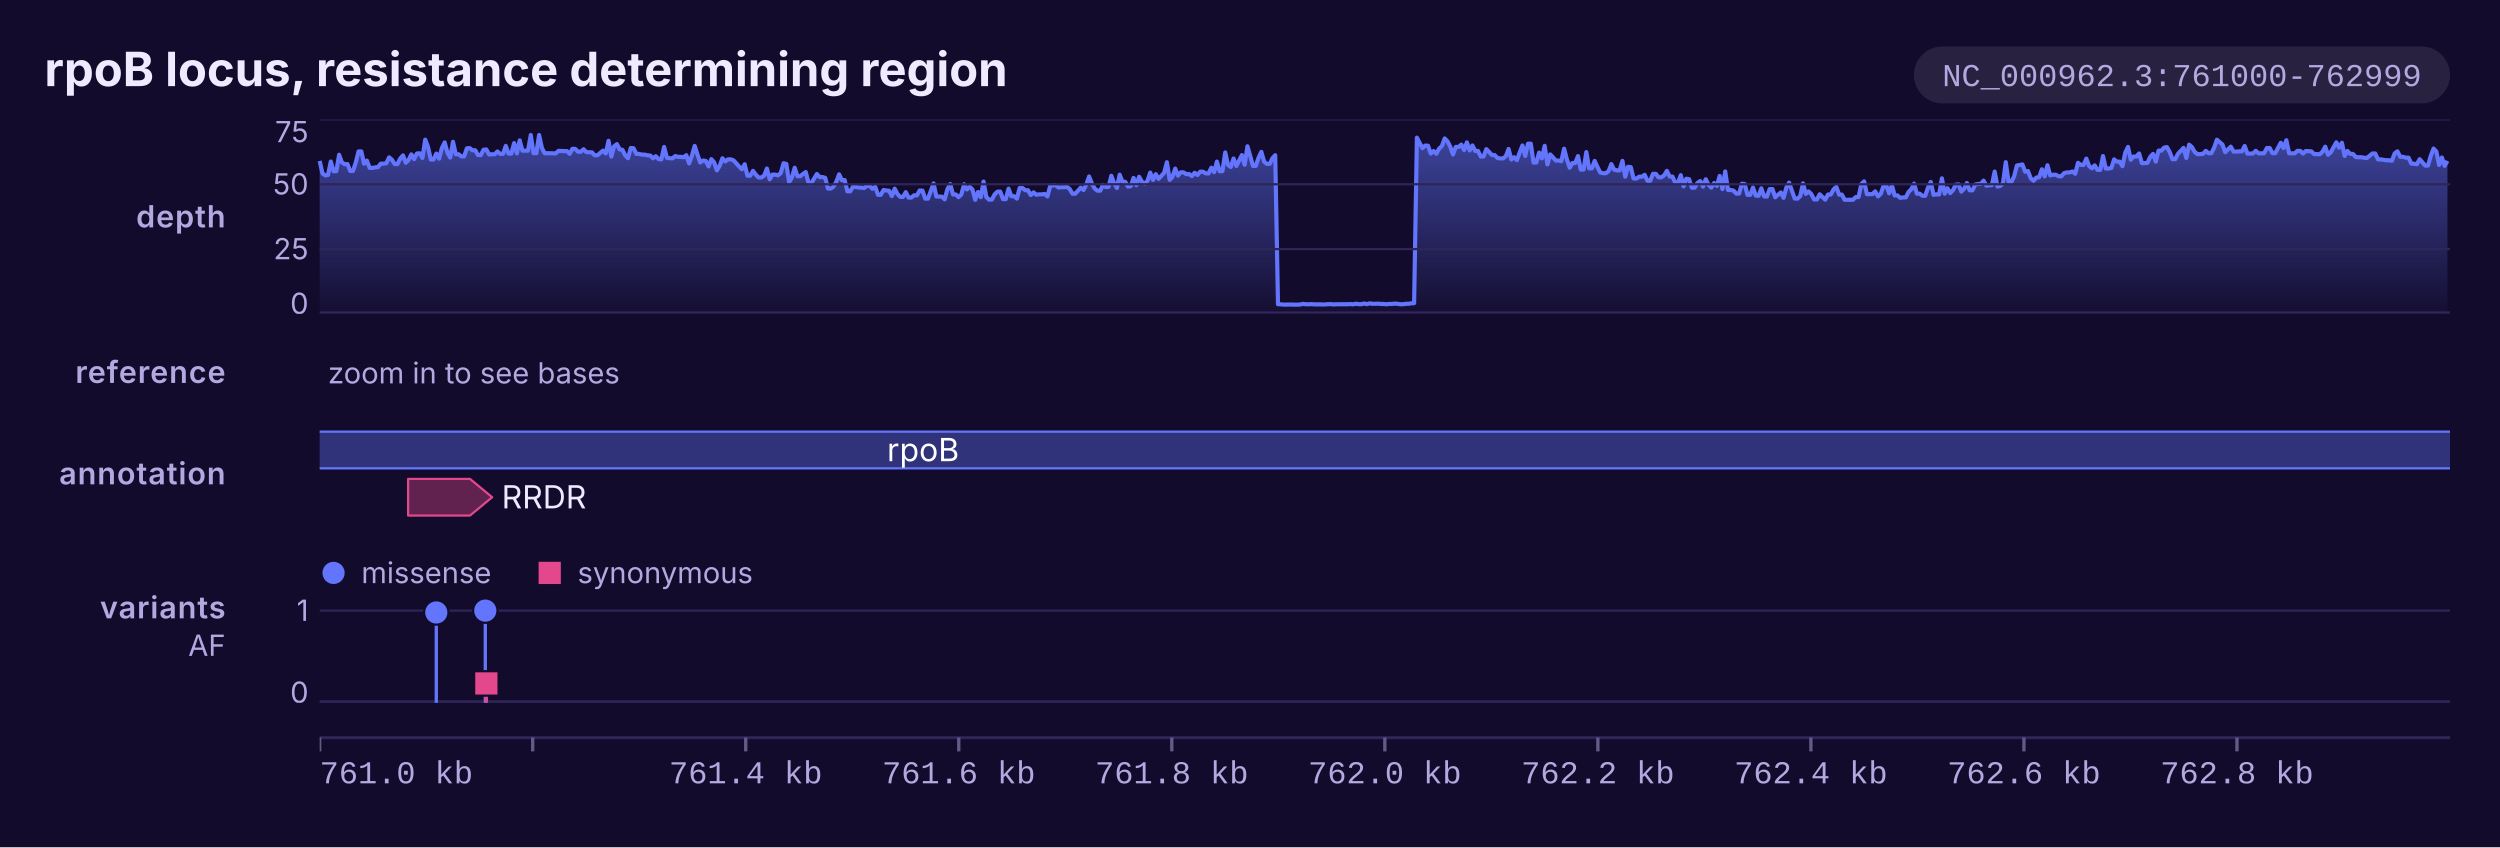
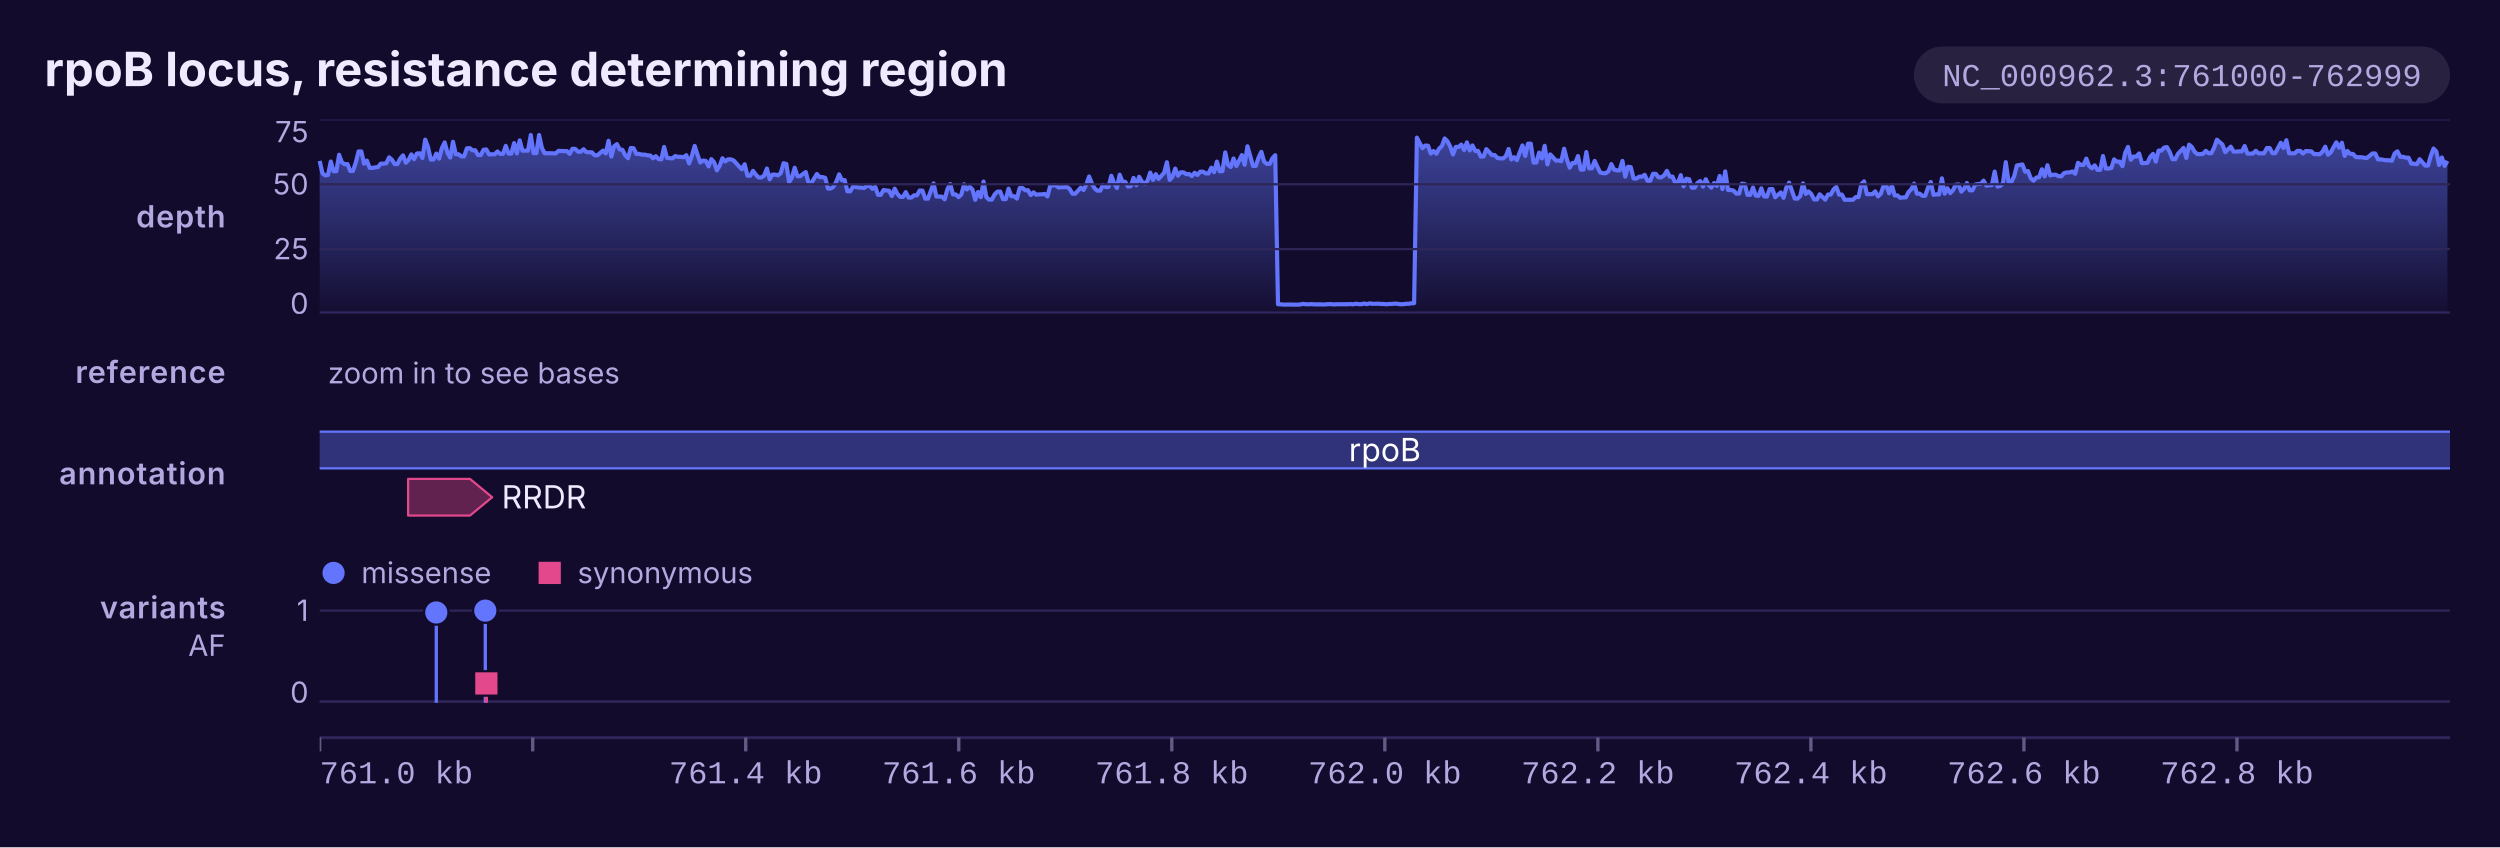
<svg xmlns="http://www.w3.org/2000/svg" width="900" height="305" viewBox="0 0 900 305" font-family="Inter, Liberation Sans, Arial, Helvetica, sans-serif" role="img" aria-labelledby="karyon-title karyon-desc">
  <defs>
    <clipPath id="karyon-clip-0">
      <rect x="94.228" y="43" width="787.772" height="70" />
    </clipPath>
    <linearGradient id="karyon-fade-1" x1="0" y1="0" x2="0" y2="1">
      <stop offset="0" stop-color="#6275fc" stop-opacity="0.54" />
      <stop offset="1" stop-color="#6275fc" stop-opacity="0.03" />
    </linearGradient>
    <clipPath id="karyon-clip-2">
      <rect x="115.08" y="125" width="766.92" height="18" />
    </clipPath>
    <clipPath id="karyon-clip-3">
      <rect x="115.08" y="155" width="766.92" height="31" />
    </clipPath>
    <clipPath id="karyon-clip-4">
      <rect x="91.204" y="198" width="790.796" height="55" />
    </clipPath>
    <clipPath id="karyon-clip-5">
      <rect x="115.08" y="265" width="766.92" height="26" />
    </clipPath>
  </defs>
  <rect x="0" y="0" width="900" height="305" fill="#120b2b" />
  <text x="16" y="31" fill="#efeaff" font-size="17" text-anchor="start" font-weight="bold">rpoB locus, resistance determining region</text>
  <rect x="689" y="16.725" width="193" height="20.5" rx="10.25" fill="#282140" />
  <text x="785.5" y="31" fill="#b3a9e0" font-size="11.5" text-anchor="middle" font-family="JetBrains Mono, Liberation Mono, Menlo, Consolas, monospace">NC_000962.3:761000-762999</text>
  <text x="81.204" y="81.85" fill="#b3a9e0" font-size="11" text-anchor="end" font-weight="600" letter-spacing="0.03em">depth</text>
  <g clip-path="url(#karyon-clip-0)">
    <line x1="115.08" y1="112.5" x2="882" y2="112.5" stroke="#2e2558" stroke-width="0.8" />
    <path d="M115.08 113 L115.08 57.933 L116.08 62.406 L117.08 63.146 L118.08 63.017 L119.08 58.157 L120.08 61.633 L121.08 61.633 L122.08 55.713 L123.08 58.449 L124.08 59.128 L125.08 59.065 L126.08 61.549 L127.08 61.549 L128.08 58.499 L129.08 54.518 L130.08 54.518 L131.08 58.939 L132.08 57.823 L133.08 60.442 L134.08 60.442 L135.08 60.262 L136.08 60.144 L137.08 58.917 L138.08 58.917 L139.08 58.744 L140.08 56.65 L141.08 57.47 L142.08 59.06 L143.08 59.06 L144.08 57.085 L145.08 55.937 L146.08 58.579 L147.08 57.594 L148.08 55.573 L149.08 57.288 L150.08 55.273 L151.08 55.175 L152.08 56.851 L153.08 50.27 L154.08 52.886 L155.08 57.418 L156.08 57.418 L157.08 55.292 L158.08 57.117 L159.08 53.301 L160.08 51.274 L161.08 54.968 L162.08 56.719 L163.08 51.045 L164.08 55.532 L165.08 55.532 L166.08 56.296 L167.08 56.296 L168.08 53.399 L169.08 53.307 L170.08 54.095 L171.08 54.095 L172.08 55.827 L173.08 55.827 L174.08 53.91 L175.08 53.814 L176.08 55.614 L177.08 55.532 L178.08 55.532 L179.08 54.542 L180.08 55.39 L181.08 55.39 L182.08 52.53 L183.08 55.291 L184.08 55.291 L185.08 51.522 L186.08 55.216 L187.08 50.532 L188.08 54.237 L189.08 54.237 L190.08 54.221 L191.08 48.607 L192.08 55.134 L193.08 55.134 L194.08 48.602 L195.08 53.275 L196.08 55.153 L197.08 55.168 L198.08 55.168 L199.08 55.203 L200.08 55.203 L201.08 54.307 L202.08 54.352 L203.08 54.391 L204.08 54.391 L205.08 55.368 L206.08 53.566 L207.08 53.601 L208.08 54.61 L209.08 54.61 L210.08 53.739 L211.08 54.738 L212.08 54.833 L213.08 54.833 L214.08 55.895 L215.08 55.895 L216.08 55.045 L217.08 54.228 L218.08 55.222 L219.08 50.682 L220.08 56.348 L221.08 52.683 L222.08 51.89 L223.08 53.793 L224.08 53.942 L225.08 55.925 L226.08 56.937 L227.08 53.285 L228.08 53.367 L229.08 55.403 L230.08 55.403 L231.08 55.668 L232.08 55.668 L233.08 55.898 L234.08 55.993 L235.08 56.974 L236.08 56.235 L237.08 57.268 L238.08 57.368 L239.08 52.906 L240.08 56.796 L241.08 56.955 L242.08 57.009 L243.08 56.184 L244.08 56.459 L245.08 56.459 L246.08 56.627 L247.08 55.863 L248.08 58.836 L249.08 56.094 L250.08 52.535 L251.08 55.631 L252.08 58.491 L253.08 57.798 L254.08 57.919 L255.08 59.908 L256.08 57.293 L257.08 58.412 L258.08 61.336 L259.08 59.657 L260.08 56.983 L261.08 58.105 L262.08 57.362 L263.08 57.362 L264.08 57.745 L265.08 58.807 L266.08 59.933 L267.08 60.931 L268.08 59.128 L269.08 63.249 L270.08 63.249 L271.08 61.511 L272.08 62.832 L273.08 63.895 L274.08 63.895 L275.08 63.219 L276.08 60.677 L277.08 64.538 L278.08 62.864 L279.08 62.864 L280.08 63.119 L281.08 62.313 L282.08 58.77 L283.08 59.021 L284.08 65.617 L285.08 63.938 L286.08 60.391 L287.08 63.437 L288.08 63.437 L289.08 62.625 L290.08 61.934 L291.08 65.906 L292.08 65.906 L293.08 64.276 L294.08 62.642 L295.08 63.747 L296.08 63.747 L297.08 64.029 L298.08 67.874 L299.08 67.874 L300.08 67.16 L301.08 65.401 L302.08 62.761 L303.08 64.837 L304.08 64.837 L305.08 68.875 L306.08 68.875 L307.08 67.205 L308.08 67.302 L309.08 67.491 L310.08 67.537 L311.08 67.674 L312.08 66.919 L313.08 66.919 L314.08 67.981 L315.08 67.215 L316.08 70.137 L317.08 70.137 L318.08 68.388 L319.08 68.577 L320.08 68.685 L321.08 70.587 L322.08 67.924 L323.08 69.824 L324.08 70.886 L325.08 70.886 L326.08 69.17 L327.08 71.122 L328.08 71.122 L329.08 70.296 L330.08 70.347 L331.08 68.576 L332.08 68.622 L333.08 71.507 L334.08 71.507 L335.08 68.784 L336.08 66.02 L337.08 70.721 L338.08 70.768 L339.08 70.811 L340.08 71.771 L341.08 68.062 L342.08 66.247 L343.08 70.006 L344.08 70.006 L345.08 70.961 L346.08 70.044 L347.08 66.322 L348.08 68.195 L349.08 67.265 L350.08 68.2 L351.08 71.929 L352.08 69.12 L353.08 70.983 L354.08 65.373 L355.08 70.955 L356.08 71.867 L357.08 71.84 L358.08 69.953 L359.08 68.998 L360.08 68.974 L361.08 71.69 L362.08 71.69 L363.08 67.924 L364.08 70.636 L365.08 70.636 L366.08 71.491 L367.08 67.693 L368.08 67.671 L369.08 68.486 L370.08 68.486 L371.08 70.222 L372.08 69.261 L373.08 70.11 L374.08 69.96 L375.08 69.96 L376.08 69.832 L377.08 70.698 L378.08 66.897 L379.08 66.719 L380.08 66.719 L381.08 67.502 L382.08 67.386 L383.08 67.386 L384.08 67.265 L385.08 68.033 L386.08 69.728 L387.08 69.728 L388.08 68.662 L389.08 67.547 L390.08 68.388 L391.08 66.379 L392.08 63.531 L393.08 66.086 L394.08 67.852 L395.08 68.633 L396.08 68.633 L397.08 66.559 L398.08 67.333 L399.08 67.28 L400.08 63.275 L401.08 65.964 L402.08 67.663 L403.08 62.883 L404.08 65.454 L405.08 65.454 L406.08 67.147 L407.08 67.03 L408.08 64.053 L409.08 66.674 L410.08 63.633 L411.08 65.378 L412.08 66.127 L413.08 65.133 L414.08 62.147 L415.08 64.76 L416.08 62.706 L417.08 64.384 L418.08 63.324 L419.08 62.2 L420.08 58.403 L421.08 64.745 L422.08 63.683 L423.08 60.691 L424.08 63.234 L425.08 62.042 L426.08 62.042 L427.08 62.717 L428.08 62.653 L429.08 63.392 L430.08 62.2 L431.08 63.005 L432.08 61.814 L433.08 61.814 L434.08 62.426 L435.08 62.426 L436.08 60.368 L437.08 61.98 L438.08 58.183 L439.08 61.663 L440.08 61.6 L441.08 54.879 L442.08 59.359 L443.08 60.106 L444.08 57.061 L445.08 59.739 L446.08 57.811 L447.08 55.824 L448.08 59.318 L449.08 52.666 L450.08 56.165 L451.08 59.724 L452.08 59.724 L453.08 56.752 L454.08 54.66 L455.08 58.172 L456.08 58.996 L457.08 58.996 L458.08 56.967 L459.08 55.874 L460.08 109.507 L461.08 109.551 L462.08 109.66 L463.08 109.651 L464.08 109.639 L465.08 109.639 L466.08 109.681 L467.08 109.681 L468.08 109.611 L469.08 109.385 L470.08 109.542 L471.08 109.54 L472.08 109.474 L473.08 109.576 L474.08 109.576 L475.08 109.567 L476.08 109.614 L477.08 109.614 L478.08 109.491 L479.08 109.491 L480.08 109.597 L481.08 109.538 L482.08 109.528 L483.08 109.528 L484.08 109.52 L485.08 109.52 L486.08 109.454 L487.08 109.565 L488.08 109.337 L489.08 109.502 L490.08 109.501 L491.08 109.271 L492.08 109.492 L493.08 109.211 L494.08 109.374 L495.08 109.374 L496.08 109.313 L497.08 109.424 L498.08 109.424 L499.08 109.533 L500.08 109.42 L501.08 109.419 L502.08 109.306 L503.08 109.361 L504.08 109.528 L505.08 109.528 L506.08 109.36 L507.08 109.36 L508.08 109.192 L509.08 109.137 L510.08 49.563 L511.08 51.449 L512.08 53.322 L513.08 52.405 L514.08 52.453 L515.08 55.264 L516.08 54.38 L517.08 55.327 L518.08 53.504 L519.08 52.586 L520.08 49.836 L521.08 50.861 L522.08 52.768 L523.08 55.61 L524.08 52.899 L525.08 52.899 L526.08 52.063 L527.08 54.007 L528.08 51.261 L529.08 54.145 L530.08 52.367 L531.08 54.326 L532.08 54.326 L533.08 56.355 L534.08 56.355 L535.08 53.692 L536.08 54.697 L537.08 55.816 L538.08 55.816 L539.08 56.865 L540.08 57.025 L541.08 57.025 L542.08 56.301 L543.08 53.631 L544.08 57.408 L545.08 56.609 L546.08 57.634 L547.08 54.927 L548.08 52.364 L549.08 56.146 L550.08 51.727 L551.08 51.727 L552.08 58.516 L553.08 58.516 L554.08 54.939 L555.08 57.019 L556.08 52.515 L557.08 59.158 L558.08 55.591 L559.08 56.637 L560.08 57.798 L561.08 57.798 L562.08 58.029 L563.08 53.538 L564.08 57.39 L565.08 60.368 L566.08 58.682 L567.08 58.682 L568.08 56.186 L569.08 61.037 L570.08 61.037 L571.08 54.752 L572.08 60.602 L573.08 60.602 L574.08 57.928 L575.08 60.111 L576.08 62.104 L577.08 62.36 L578.08 62.36 L579.08 61.619 L580.08 59.076 L581.08 61.071 L582.08 61.329 L583.08 61.329 L584.08 57.919 L585.08 63.584 L586.08 60.044 L587.08 60.173 L588.08 64.229 L589.08 64.293 L590.08 63.617 L591.08 63.617 L592.08 62.94 L593.08 65.061 L594.08 65.061 L595.08 62.578 L596.08 62.578 L597.08 63.825 L598.08 63.825 L599.08 63.14 L600.08 61.52 L601.08 63.57 L602.08 63.57 L603.08 65.738 L604.08 65.738 L605.08 63.058 L606.08 67.087 L607.08 64.345 L608.08 64.519 L609.08 67.548 L610.08 67.548 L611.08 65.85 L612.08 65.194 L613.08 67.17 L614.08 64.531 L615.08 66.557 L616.08 67.542 L617.08 65.882 L618.08 66.917 L619.08 63.334 L620.08 68.05 L621.08 61.711 L622.08 68.386 L623.08 68.386 L624.08 68.616 L625.08 69.683 L626.08 69.683 L627.08 66.123 L628.08 66.249 L629.08 70.144 L630.08 70.144 L631.08 67.501 L632.08 70.414 L633.08 70.487 L634.08 67.794 L635.08 70.697 L636.08 70.764 L637.08 68.06 L638.08 68.06 L639.08 71.013 L640.08 70.138 L641.08 69.288 L642.08 71.208 L643.08 67.551 L644.08 65.757 L645.08 68.626 L646.08 71.448 L647.08 71.51 L648.08 70.617 L649.08 66.006 L650.08 69.791 L651.08 68.919 L652.08 69.88 L653.08 71.786 L654.08 71.809 L655.08 69.953 L656.08 70.925 L657.08 71.874 L658.08 70.028 L659.08 70.04 L660.08 68.186 L661.08 67.264 L662.08 70.067 L663.08 70.067 L664.08 71.928 L665.08 71.928 L666.08 71.911 L667.08 71.911 L668.08 70.947 L669.08 70.947 L670.08 66.248 L671.08 65.295 L672.08 69.905 L673.08 69.905 L674.08 69.865 L675.08 68.902 L676.08 70.705 L677.08 69.754 L678.08 66.88 L679.08 66.861 L680.08 69.578 L681.08 66.687 L682.08 70.348 L683.08 70.348 L684.08 71.204 L685.08 71.067 L686.08 71.067 L687.08 69.112 L688.08 68.118 L689.08 66.125 L690.08 69.725 L691.08 69.725 L692.08 70.482 L693.08 70.482 L694.08 67.571 L695.08 65.511 L696.08 70.138 L697.08 69.976 L698.08 69.976 L699.08 64.207 L700.08 69.72 L701.08 67.765 L702.08 69.497 L703.08 68.472 L704.08 66.465 L705.08 66.37 L706.08 68.976 L707.08 67.943 L708.08 65.875 L709.08 68.52 L710.08 68.52 L711.08 66.443 L712.08 66.228 L713.08 66.228 L714.08 65.02 L715.08 66.831 L716.08 66.719 L717.08 66.606 L718.08 61.768 L719.08 67.136 L720.08 66.96 L721.08 65.908 L722.08 58.382 L723.08 65.488 L724.08 65.488 L725.08 63.5 L726.08 59.583 L727.08 59.398 L728.08 59.211 L729.08 61.824 L730.08 61.572 L731.08 64.182 L732.08 65.052 L733.08 63.927 L734.08 63.8 L735.08 60.936 L736.08 63.479 L737.08 59.488 L738.08 63.157 L739.08 62.899 L740.08 62.899 L741.08 63.445 L742.08 63.445 L743.08 62.318 L744.08 62.059 L745.08 62.059 L746.08 61.737 L747.08 62.542 L748.08 58.617 L749.08 59.359 L750.08 59.359 L751.08 57.111 L752.08 59.785 L753.08 60.593 L754.08 59.534 L755.08 61.152 L756.08 61.152 L757.08 56.177 L758.08 60.661 L759.08 60.661 L760.08 60.479 L761.08 57.381 L762.08 58.196 L763.08 58.196 L764.08 59.829 L765.08 54.989 L766.08 52.895 L767.08 57.506 L768.08 56.35 L769.08 56.35 L770.08 55.252 L771.08 58.717 L772.08 58.717 L773.08 58.612 L774.08 56.487 L775.08 55.403 L776.08 58.153 L777.08 54.224 L778.08 54.224 L779.08 53.147 L780.08 52.96 L781.08 54.691 L782.08 57.314 L783.08 57.314 L784.08 55.361 L785.08 54.302 L786.08 53.245 L787.08 56.859 L788.08 52.077 L789.08 52.935 L790.08 54.692 L791.08 55.484 L792.08 55.484 L793.08 55.383 L794.08 54.321 L795.08 55.162 L796.08 55.162 L797.08 53.179 L798.08 50.296 L799.08 51.151 L800.08 52.034 L801.08 54.786 L802.08 53.761 L803.08 52.806 L804.08 54.572 L805.08 54.572 L806.08 54.483 L807.08 54.483 L808.08 52.568 L809.08 55.299 L810.08 55.299 L811.08 55.252 L812.08 54.308 L813.08 55.196 L814.08 55.196 L815.08 55.162 L816.08 53.291 L817.08 53.282 L818.08 55.135 L819.08 55.135 L820.08 53.268 L821.08 51.402 L822.08 53.276 L823.08 50.483 L824.08 55.17 L825.08 55.198 L826.08 55.198 L827.08 54.311 L828.08 54.311 L829.08 55.278 L830.08 54.37 L831.08 54.425 L832.08 54.488 L833.08 55.474 L834.08 55.474 L835.08 55.551 L836.08 54.659 L837.08 52.814 L838.08 55.703 L839.08 54.842 L840.08 53.001 L841.08 51.239 L842.08 53.16 L843.08 51.409 L844.08 56.136 L845.08 54.363 L846.08 55.394 L847.08 55.428 L848.08 56.534 L849.08 56.607 L850.08 56.607 L851.08 56.795 L852.08 56.872 L853.08 56.059 L854.08 55.249 L855.08 55.249 L856.08 57.373 L857.08 57.373 L858.08 57.551 L859.08 57.689 L860.08 57.689 L861.08 57.877 L862.08 55.222 L863.08 54.486 L864.08 56.454 L865.08 56.454 L866.08 56.763 L867.08 56.763 L868.08 58.896 L869.08 58.95 L870.08 59.113 L871.08 57.302 L872.08 58.458 L873.08 59.618 L874.08 59.618 L875.08 56.115 L876.08 53.49 L877.08 54.541 L878.08 59.386 L879.08 56.706 L880.08 59.687 L881.08 57.942 L881.08 113Z" fill="url(#karyon-fade-1)" />
    <polyline points="115.08,57.933 116.08,62.406 117.08,63.146 118.08,63.017 119.08,58.157 120.08,61.633 121.08,61.633 122.08,55.713 123.08,58.449 124.08,59.128 125.08,59.065 126.08,61.549 127.08,61.549 128.08,58.499 129.08,54.518 130.08,54.518 131.08,58.939 132.08,57.823 133.08,60.442 134.08,60.442 135.08,60.262 136.08,60.144 137.08,58.917 138.08,58.917 139.08,58.744 140.08,56.65 141.08,57.47 142.08,59.06 143.08,59.06 144.08,57.085 145.08,55.937 146.08,58.579 147.08,57.594 148.08,55.573 149.08,57.288 150.08,55.273 151.08,55.175 152.08,56.851 153.08,50.27 154.08,52.886 155.08,57.418 156.08,57.418 157.08,55.292 158.08,57.117 159.08,53.301 160.08,51.274 161.08,54.968 162.08,56.719 163.08,51.045 164.08,55.532 165.08,55.532 166.08,56.296 167.08,56.296 168.08,53.399 169.08,53.307 170.08,54.095 171.08,54.095 172.08,55.827 173.08,55.827 174.08,53.91 175.08,53.814 176.08,55.614 177.08,55.532 178.08,55.532 179.08,54.542 180.08,55.39 181.08,55.39 182.08,52.53 183.08,55.291 184.08,55.291 185.08,51.522 186.08,55.216 187.08,50.532 188.08,54.237 189.08,54.237 190.08,54.221 191.08,48.607 192.08,55.134 193.08,55.134 194.08,48.602 195.08,53.275 196.08,55.153 197.08,55.168 198.08,55.168 199.08,55.203 200.08,55.203 201.08,54.307 202.08,54.352 203.08,54.391 204.08,54.391 205.08,55.368 206.08,53.566 207.08,53.601 208.08,54.61 209.08,54.61 210.08,53.739 211.08,54.738 212.08,54.833 213.08,54.833 214.08,55.895 215.08,55.895 216.08,55.045 217.08,54.228 218.08,55.222 219.08,50.682 220.08,56.348 221.08,52.683 222.08,51.89 223.08,53.793 224.08,53.942 225.08,55.925 226.08,56.937 227.08,53.285 228.08,53.367 229.08,55.403 230.08,55.403 231.08,55.668 232.08,55.668 233.08,55.898 234.08,55.993 235.08,56.974 236.08,56.235 237.08,57.268 238.08,57.368 239.08,52.906 240.08,56.796 241.08,56.955 242.08,57.009 243.08,56.184 244.08,56.459 245.08,56.459 246.08,56.627 247.08,55.863 248.08,58.836 249.08,56.094 250.08,52.535 251.08,55.631 252.08,58.491 253.08,57.798 254.08,57.919 255.08,59.908 256.08,57.293 257.08,58.412 258.08,61.336 259.08,59.657 260.08,56.983 261.08,58.105 262.08,57.362 263.08,57.362 264.08,57.745 265.08,58.807 266.08,59.933 267.08,60.931 268.08,59.128 269.08,63.249 270.08,63.249 271.08,61.511 272.08,62.832 273.08,63.895 274.08,63.895 275.08,63.219 276.08,60.677 277.08,64.538 278.08,62.864 279.08,62.864 280.08,63.119 281.08,62.313 282.08,58.77 283.08,59.021 284.08,65.617 285.08,63.938 286.08,60.391 287.08,63.437 288.08,63.437 289.08,62.625 290.08,61.934 291.08,65.906 292.08,65.906 293.08,64.276 294.08,62.642 295.08,63.747 296.08,63.747 297.08,64.029 298.08,67.874 299.08,67.874 300.08,67.16 301.08,65.401 302.08,62.761 303.08,64.837 304.08,64.837 305.08,68.875 306.08,68.875 307.08,67.205 308.08,67.302 309.08,67.491 310.08,67.537 311.08,67.674 312.08,66.919 313.08,66.919 314.08,67.981 315.08,67.215 316.08,70.137 317.08,70.137 318.08,68.388 319.08,68.577 320.08,68.685 321.08,70.587 322.08,67.924 323.08,69.824 324.08,70.886 325.08,70.886 326.08,69.17 327.08,71.122 328.08,71.122 329.08,70.296 330.08,70.347 331.08,68.576 332.08,68.622 333.08,71.507 334.08,71.507 335.08,68.784 336.08,66.02 337.08,70.721 338.08,70.768 339.08,70.811 340.08,71.771 341.08,68.062 342.08,66.247 343.08,70.006 344.08,70.006 345.08,70.961 346.08,70.044 347.08,66.322 348.08,68.195 349.08,67.265 350.08,68.2 351.08,71.929 352.08,69.12 353.08,70.983 354.08,65.373 355.08,70.955 356.08,71.867 357.08,71.84 358.08,69.953 359.08,68.998 360.08,68.974 361.08,71.69 362.08,71.69 363.08,67.924 364.08,70.636 365.08,70.636 366.08,71.491 367.08,67.693 368.08,67.671 369.08,68.486 370.08,68.486 371.08,70.222 372.08,69.261 373.08,70.11 374.08,69.96 375.08,69.96 376.08,69.832 377.08,70.698 378.08,66.897 379.08,66.719 380.08,66.719 381.08,67.502 382.08,67.386 383.08,67.386 384.08,67.265 385.08,68.033 386.08,69.728 387.08,69.728 388.08,68.662 389.08,67.547 390.08,68.388 391.08,66.379 392.08,63.531 393.08,66.086 394.08,67.852 395.08,68.633 396.08,68.633 397.08,66.559 398.08,67.333 399.08,67.28 400.08,63.275 401.08,65.964 402.08,67.663 403.08,62.883 404.08,65.454 405.08,65.454 406.08,67.147 407.08,67.03 408.08,64.053 409.08,66.674 410.08,63.633 411.08,65.378 412.08,66.127 413.08,65.133 414.08,62.147 415.08,64.76 416.08,62.706 417.08,64.384 418.08,63.324 419.08,62.2 420.08,58.403 421.08,64.745 422.08,63.683 423.08,60.691 424.08,63.234 425.08,62.042 426.08,62.042 427.08,62.717 428.08,62.653 429.08,63.392 430.08,62.2 431.08,63.005 432.08,61.814 433.08,61.814 434.08,62.426 435.08,62.426 436.08,60.368 437.08,61.98 438.08,58.183 439.08,61.663 440.08,61.6 441.08,54.879 442.08,59.359 443.08,60.106 444.08,57.061 445.08,59.739 446.08,57.811 447.08,55.824 448.08,59.318 449.08,52.666 450.08,56.165 451.08,59.724 452.08,59.724 453.08,56.752 454.08,54.66 455.08,58.172 456.08,58.996 457.08,58.996 458.08,56.967 459.08,55.874 460.08,109.507 461.08,109.551 462.08,109.66 463.08,109.651 464.08,109.639 465.08,109.639 466.08,109.681 467.08,109.681 468.08,109.611 469.08,109.385 470.08,109.542 471.08,109.54 472.08,109.474 473.08,109.576 474.08,109.576 475.08,109.567 476.08,109.614 477.08,109.614 478.08,109.491 479.08,109.491 480.08,109.597 481.08,109.538 482.08,109.528 483.08,109.528 484.08,109.52 485.08,109.52 486.08,109.454 487.08,109.565 488.08,109.337 489.08,109.502 490.08,109.501 491.08,109.271 492.08,109.492 493.08,109.211 494.08,109.374 495.08,109.374 496.08,109.313 497.08,109.424 498.08,109.424 499.08,109.533 500.08,109.42 501.08,109.419 502.08,109.306 503.08,109.361 504.08,109.528 505.08,109.528 506.08,109.36 507.08,109.36 508.08,109.192 509.08,109.137 510.08,49.563 511.08,51.449 512.08,53.322 513.08,52.405 514.08,52.453 515.08,55.264 516.08,54.38 517.08,55.327 518.08,53.504 519.08,52.586 520.08,49.836 521.08,50.861 522.08,52.768 523.08,55.61 524.08,52.899 525.08,52.899 526.08,52.063 527.08,54.007 528.08,51.261 529.08,54.145 530.08,52.367 531.08,54.326 532.08,54.326 533.08,56.355 534.08,56.355 535.08,53.692 536.08,54.697 537.08,55.816 538.08,55.816 539.08,56.865 540.08,57.025 541.08,57.025 542.08,56.301 543.08,53.631 544.08,57.408 545.08,56.609 546.08,57.634 547.08,54.927 548.08,52.364 549.08,56.146 550.08,51.727 551.08,51.727 552.08,58.516 553.08,58.516 554.08,54.939 555.08,57.019 556.08,52.515 557.08,59.158 558.08,55.591 559.08,56.637 560.08,57.798 561.08,57.798 562.08,58.029 563.08,53.538 564.08,57.39 565.08,60.368 566.08,58.682 567.08,58.682 568.08,56.186 569.08,61.037 570.08,61.037 571.08,54.752 572.08,60.602 573.08,60.602 574.08,57.928 575.08,60.111 576.08,62.104 577.08,62.36 578.08,62.36 579.08,61.619 580.08,59.076 581.08,61.071 582.08,61.329 583.08,61.329 584.08,57.919 585.08,63.584 586.08,60.044 587.08,60.173 588.08,64.229 589.08,64.293 590.08,63.617 591.08,63.617 592.08,62.94 593.08,65.061 594.08,65.061 595.08,62.578 596.08,62.578 597.08,63.825 598.08,63.825 599.08,63.14 600.08,61.52 601.08,63.57 602.08,63.57 603.08,65.738 604.08,65.738 605.08,63.058 606.08,67.087 607.08,64.345 608.08,64.519 609.08,67.548 610.08,67.548 611.08,65.85 612.08,65.194 613.08,67.17 614.08,64.531 615.08,66.557 616.08,67.542 617.08,65.882 618.08,66.917 619.08,63.334 620.08,68.05 621.08,61.711 622.08,68.386 623.08,68.386 624.08,68.616 625.08,69.683 626.08,69.683 627.08,66.123 628.08,66.249 629.08,70.144 630.08,70.144 631.08,67.501 632.08,70.414 633.08,70.487 634.08,67.794 635.08,70.697 636.08,70.764 637.08,68.06 638.08,68.06 639.08,71.013 640.08,70.138 641.08,69.288 642.08,71.208 643.08,67.551 644.08,65.757 645.08,68.626 646.08,71.448 647.08,71.51 648.08,70.617 649.08,66.006 650.08,69.791 651.08,68.919 652.08,69.88 653.08,71.786 654.08,71.809 655.08,69.953 656.08,70.925 657.08,71.874 658.08,70.028 659.08,70.04 660.08,68.186 661.08,67.264 662.08,70.067 663.08,70.067 664.08,71.928 665.08,71.928 666.08,71.911 667.08,71.911 668.08,70.947 669.08,70.947 670.08,66.248 671.08,65.295 672.08,69.905 673.08,69.905 674.08,69.865 675.08,68.902 676.08,70.705 677.08,69.754 678.08,66.88 679.08,66.861 680.08,69.578 681.08,66.687 682.08,70.348 683.08,70.348 684.08,71.204 685.08,71.067 686.08,71.067 687.08,69.112 688.08,68.118 689.08,66.125 690.08,69.725 691.08,69.725 692.08,70.482 693.08,70.482 694.08,67.571 695.08,65.511 696.08,70.138 697.08,69.976 698.08,69.976 699.08,64.207 700.08,69.72 701.08,67.765 702.08,69.497 703.08,68.472 704.08,66.465 705.08,66.37 706.08,68.976 707.08,67.943 708.08,65.875 709.08,68.52 710.08,68.52 711.08,66.443 712.08,66.228 713.08,66.228 714.08,65.02 715.08,66.831 716.08,66.719 717.08,66.606 718.08,61.768 719.08,67.136 720.08,66.96 721.08,65.908 722.08,58.382 723.08,65.488 724.08,65.488 725.08,63.5 726.08,59.583 727.08,59.398 728.08,59.211 729.08,61.824 730.08,61.572 731.08,64.182 732.08,65.052 733.08,63.927 734.08,63.8 735.08,60.936 736.08,63.479 737.08,59.488 738.08,63.157 739.08,62.899 740.08,62.899 741.08,63.445 742.08,63.445 743.08,62.318 744.08,62.059 745.08,62.059 746.08,61.737 747.08,62.542 748.08,58.617 749.08,59.359 750.08,59.359 751.08,57.111 752.08,59.785 753.08,60.593 754.08,59.534 755.08,61.152 756.08,61.152 757.08,56.177 758.08,60.661 759.08,60.661 760.08,60.479 761.08,57.381 762.08,58.196 763.08,58.196 764.08,59.829 765.08,54.989 766.08,52.895 767.08,57.506 768.08,56.35 769.08,56.35 770.08,55.252 771.08,58.717 772.08,58.717 773.08,58.612 774.08,56.487 775.08,55.403 776.08,58.153 777.08,54.224 778.08,54.224 779.08,53.147 780.08,52.96 781.08,54.691 782.08,57.314 783.08,57.314 784.08,55.361 785.08,54.302 786.08,53.245 787.08,56.859 788.08,52.077 789.08,52.935 790.08,54.692 791.08,55.484 792.08,55.484 793.08,55.383 794.08,54.321 795.08,55.162 796.08,55.162 797.08,53.179 798.08,50.296 799.08,51.151 800.08,52.034 801.08,54.786 802.08,53.761 803.08,52.806 804.08,54.572 805.08,54.572 806.08,54.483 807.08,54.483 808.08,52.568 809.08,55.299 810.08,55.299 811.08,55.252 812.08,54.308 813.08,55.196 814.08,55.196 815.08,55.162 816.08,53.291 817.08,53.282 818.08,55.135 819.08,55.135 820.08,53.268 821.08,51.402 822.08,53.276 823.08,50.483 824.08,55.17 825.08,55.198 826.08,55.198 827.08,54.311 828.08,54.311 829.08,55.278 830.08,54.37 831.08,54.425 832.08,54.488 833.08,55.474 834.08,55.474 835.08,55.551 836.08,54.659 837.08,52.814 838.08,55.703 839.08,54.842 840.08,53.001 841.08,51.239 842.08,53.16 843.08,51.409 844.08,56.136 845.08,54.363 846.08,55.394 847.08,55.428 848.08,56.534 849.08,56.607 850.08,56.607 851.08,56.795 852.08,56.872 853.08,56.059 854.08,55.249 855.08,55.249 856.08,57.373 857.08,57.373 858.08,57.551 859.08,57.689 860.08,57.689 861.08,57.877 862.08,55.222 863.08,54.486 864.08,56.454 865.08,56.454 866.08,56.763 867.08,56.763 868.08,58.896 869.08,58.95 870.08,59.113 871.08,57.302 872.08,58.458 873.08,59.618 874.08,59.618 875.08,56.115 876.08,53.49 877.08,54.541 878.08,59.386 879.08,56.706 880.08,59.687 881.08,57.942" fill="none" stroke="#6275fc" stroke-width="1.5" stroke-linejoin="round" />
    <line x1="115.08" y1="89.667" x2="882" y2="89.667" stroke="#2e2558" stroke-width="0.8" />
    <line x1="115.08" y1="66.333" x2="882" y2="66.333" stroke="#2e2558" stroke-width="0.8" />
    <line x1="115.08" y1="43" x2="882" y2="43" stroke="#2e2558" stroke-width="0.8" />
    <text x="111.08" y="113" fill="#b3a9e0" font-size="10.5" text-anchor="end">0</text>
    <text x="111.08" y="93.342" fill="#b3a9e0" font-size="10.5" text-anchor="end">25</text>
    <text x="111.08" y="70.008" fill="#b3a9e0" font-size="10.5" text-anchor="end">50</text>
    <text x="111.08" y="51.19" fill="#b3a9e0" font-size="10.5" text-anchor="end">75</text>
  </g>
  <text x="81.204" y="137.85" fill="#b3a9e0" font-size="11" text-anchor="end" font-weight="600" letter-spacing="0.03em">reference</text>
  <g clip-path="url(#karyon-clip-2)">
    <text x="118.08" y="138.025" fill="#b3a9e0" font-size="10.5" text-anchor="start">zoom in to see bases</text>
  </g>
  <text x="81.204" y="174.35" fill="#b3a9e0" font-size="11" text-anchor="end" font-weight="600" letter-spacing="0.03em">annotation</text>
  <g clip-path="url(#karyon-clip-3)">
    <g>
      <polygon points="-341.988,155.4 998.608,155.4 1006.608,162 998.608,168.6 -341.988,168.6" fill="#30337a" stroke="#6275fc" stroke-width="0.8" stroke-linejoin="round" />
-       <text x="332.31" y="166.025" fill="#ffffff" font-size="11.5" text-anchor="middle">rpoB</text>
+       <text x="498.54" y="166.025" fill="#ffffff" font-size="11.5" text-anchor="middle">rpoB</text>
    </g>
    <g>
      <polygon points="146.924,172.4 169.184,172.4 177.184,179 169.184,185.6 146.924,185.6" fill="#622250" stroke="#e4488c" stroke-width="0.8" stroke-linejoin="round" />
      <text x="180.584" y="183.025" fill="#efeaff" font-size="11.5" text-anchor="start">RRDR</text>
    </g>
  </g>
  <text x="81.204" y="236.1" fill="#b3a9e0" font-size="10.5" text-anchor="end">AF</text>
  <text x="81.204" y="222.6" fill="#b3a9e0" font-size="11" text-anchor="end" font-weight="600" letter-spacing="0.03em">variants</text>
  <g clip-path="url(#karyon-clip-4)">
    <line x1="115.08" y1="252.5" x2="882" y2="252.5" stroke="#2e2558" stroke-width="0.8" />
    <line x1="115.08" y1="253" x2="882" y2="253" stroke="#2e2558" stroke-width="0.8" />
    <line x1="115.08" y1="219.827" x2="882" y2="219.827" stroke="#2e2558" stroke-width="0.8" />
    <text x="111.08" y="253" fill="#b3a9e0" font-size="10.5" text-anchor="end">0</text>
    <text x="111.08" y="223.502" fill="#b3a9e0" font-size="10.5" text-anchor="end">1</text>
    <g>
      <line x1="157.069" y1="253" x2="157.069" y2="220.49" stroke="#6275fc" stroke-width="1.2" />
      <circle cx="157.069" cy="220.49" r="4.8" fill="#120b2b" />
      <circle cx="157.069" cy="220.49" r="4" fill="#6275fc" />
    </g>
    <g>
      <line x1="174.708" y1="253" x2="174.708" y2="219.827" stroke="#6275fc" stroke-width="1.2" />
      <circle cx="174.708" cy="219.827" r="4.8" fill="#120b2b" />
      <circle cx="174.708" cy="219.827" r="4" fill="#6275fc" />
    </g>
    <g>
      <line x1="175.091" y1="253" x2="175.091" y2="246.034" stroke="#e4488c" stroke-width="1.2" />
      <rect x="170.291" y="241.234" width="9.6" height="9.6" fill="#120b2b" />
      <rect x="171.091" y="242.034" width="8" height="8" fill="#e4488c" />
    </g>
    <g>
      <circle cx="120.08" cy="206.25" r="4" fill="#6275fc" />
      <text x="130.08" y="209.925" fill="#b3a9e0" font-size="10.5" text-anchor="start">missense</text>
    </g>
    <g>
      <rect x="193.9" y="202.25" width="8" height="8" fill="#e4488c" />
      <text x="207.9" y="209.925" fill="#b3a9e0" font-size="10.5" text-anchor="start">synonymous</text>
    </g>
  </g>
  <g clip-path="url(#karyon-clip-5)">
    <line x1="115.08" y1="265.5" x2="882" y2="265.5" stroke="#2e2558" stroke-width="1.2" />
    <line x1="115.08" y1="265.5" x2="115.08" y2="270.5" stroke="#635a86" stroke-width="1.2" />
    <text x="115.08" y="282" fill="#b3a9e0" font-size="11.5" text-anchor="start" font-family="JetBrains Mono, Liberation Mono, Menlo, Consolas, monospace">761.0 kb</text>
    <line x1="191.772" y1="265.5" x2="191.772" y2="270.5" stroke="#635a86" stroke-width="1.2" />
    <line x1="268.464" y1="265.5" x2="268.464" y2="270.5" stroke="#635a86" stroke-width="1.2" />
    <text x="268.464" y="282" fill="#b3a9e0" font-size="11.5" text-anchor="middle" font-family="JetBrains Mono, Liberation Mono, Menlo, Consolas, monospace">761.4 kb</text>
    <line x1="345.156" y1="265.5" x2="345.156" y2="270.5" stroke="#635a86" stroke-width="1.2" />
    <text x="345.156" y="282" fill="#b3a9e0" font-size="11.5" text-anchor="middle" font-family="JetBrains Mono, Liberation Mono, Menlo, Consolas, monospace">761.6 kb</text>
    <line x1="421.848" y1="265.5" x2="421.848" y2="270.5" stroke="#635a86" stroke-width="1.2" />
    <text x="421.848" y="282" fill="#b3a9e0" font-size="11.5" text-anchor="middle" font-family="JetBrains Mono, Liberation Mono, Menlo, Consolas, monospace">761.8 kb</text>
    <line x1="498.54" y1="265.5" x2="498.54" y2="270.5" stroke="#635a86" stroke-width="1.2" />
    <text x="498.54" y="282" fill="#b3a9e0" font-size="11.5" text-anchor="middle" font-family="JetBrains Mono, Liberation Mono, Menlo, Consolas, monospace">762.0 kb</text>
    <line x1="575.232" y1="265.5" x2="575.232" y2="270.5" stroke="#635a86" stroke-width="1.2" />
    <text x="575.232" y="282" fill="#b3a9e0" font-size="11.5" text-anchor="middle" font-family="JetBrains Mono, Liberation Mono, Menlo, Consolas, monospace">762.2 kb</text>
    <line x1="651.924" y1="265.5" x2="651.924" y2="270.5" stroke="#635a86" stroke-width="1.2" />
    <text x="651.924" y="282" fill="#b3a9e0" font-size="11.5" text-anchor="middle" font-family="JetBrains Mono, Liberation Mono, Menlo, Consolas, monospace">762.4 kb</text>
    <line x1="728.616" y1="265.5" x2="728.616" y2="270.5" stroke="#635a86" stroke-width="1.2" />
    <text x="728.616" y="282" fill="#b3a9e0" font-size="11.5" text-anchor="middle" font-family="JetBrains Mono, Liberation Mono, Menlo, Consolas, monospace">762.6 kb</text>
    <line x1="805.308" y1="265.5" x2="805.308" y2="270.5" stroke="#635a86" stroke-width="1.2" />
    <text x="805.308" y="282" fill="#b3a9e0" font-size="11.5" text-anchor="middle" font-family="JetBrains Mono, Liberation Mono, Menlo, Consolas, monospace">762.8 kb</text>
  </g>
</svg>
